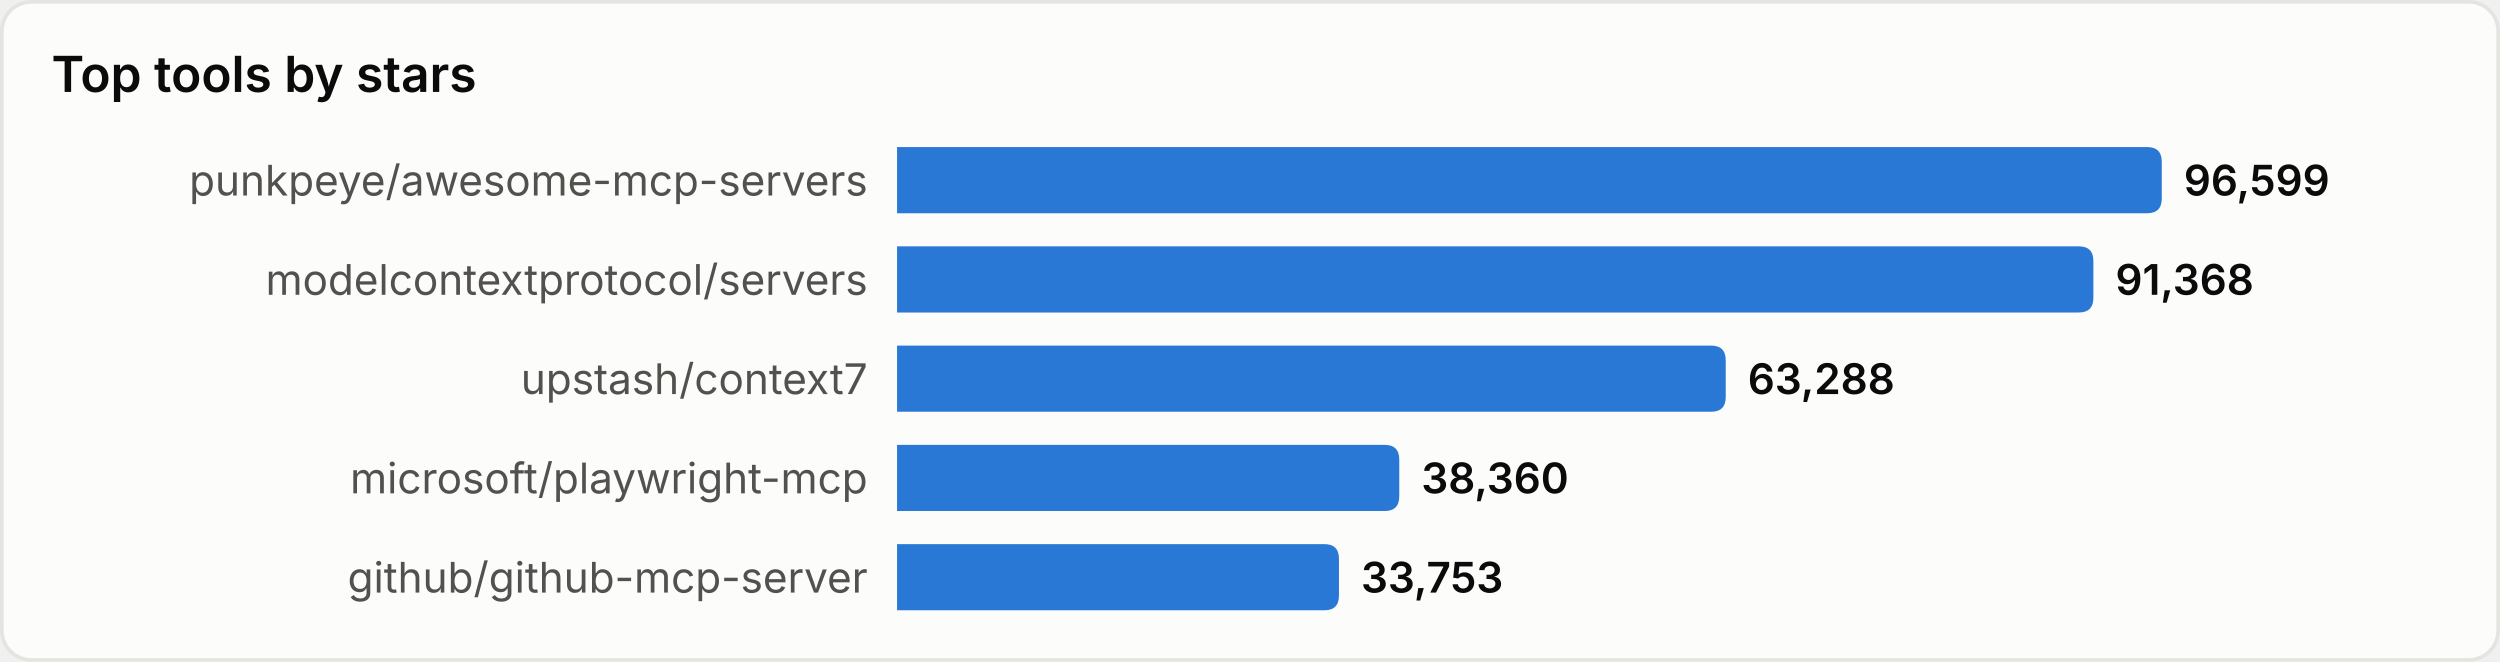
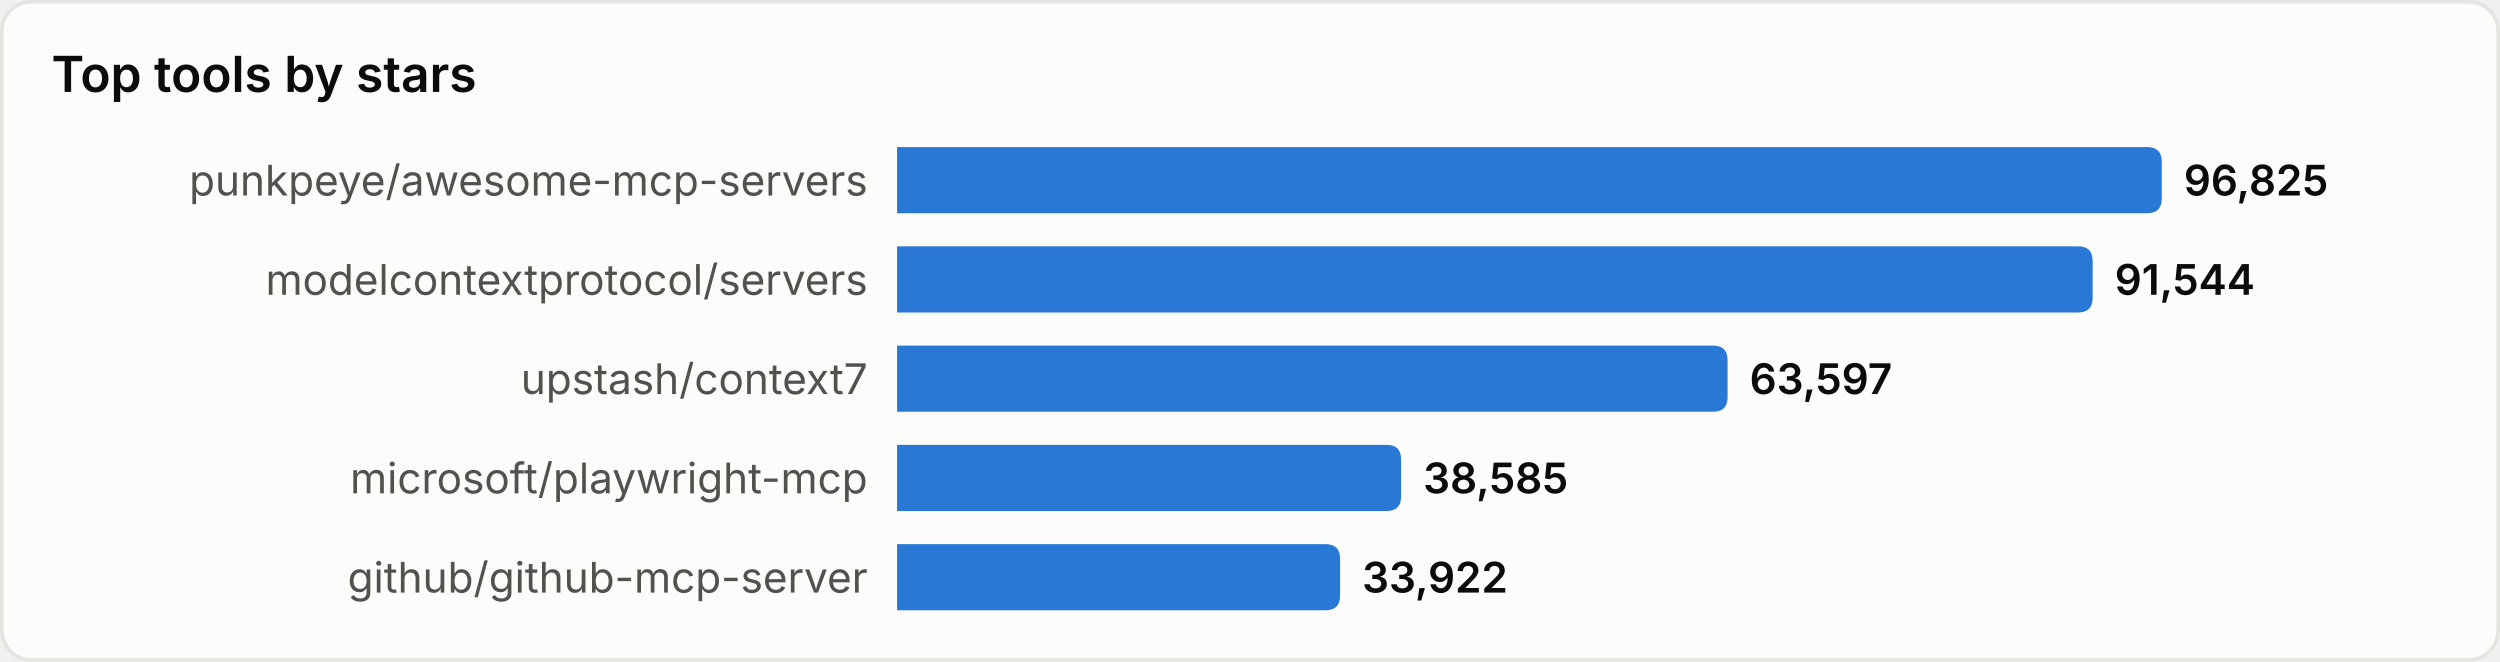
<svg xmlns="http://www.w3.org/2000/svg" width="680" height="180" viewBox="0 0 680 180" role="img" aria-label="Top tools by stars">
  <style>
text{font-family:system-ui,-apple-system,'Segoe UI',sans-serif}
.srf{fill:#fcfcfb;stroke:#e4e4e0}.ttl{fill:#0b0b0b;font-size:13.5px;font-weight:600}
.lbl{fill:#52514e;font-size:11.5px}.val{fill:#0b0b0b;font-size:11.5px;font-weight:600}
.bar{fill:#2a78d6}
@media(prefers-color-scheme:dark){
.srf{fill:#1a1a19;stroke:#33332f}.ttl{fill:#ffffff}
.lbl{fill:#c3c2b7}.val{fill:#ffffff}.bar{fill:#3987e5}
}
</style>
  <rect x="0.5" y="0.5" width="679" height="179" rx="8" class="srf" />
  <text x="14" y="25" class="ttl">Top tools by stars</text>
  <text x="236" y="49.0" class="lbl" text-anchor="end" dominant-baseline="central">punkpeye/awesome-mcp-servers</text>
  <path d="M244,40 h340.0 q4,0 4,4 v10 q0,4 -4,4 h-340.0 z" class="bar" />
-   <text x="594.0" y="49.0" class="val" dominant-baseline="central">96,599</text>
+   <text x="594.0" y="49.0" class="val" dominant-baseline="central">96,825</text>
  <text x="236" y="76.0" class="lbl" text-anchor="end" dominant-baseline="central">modelcontextprotocol/servers</text>
-   <path d="M244,67 h321.4 q4,0 4,4 v10 q0,4 -4,4 h-321.4 z" class="bar" />
-   <text x="575.4" y="76.0" class="val" dominant-baseline="central">91,368</text>
+   <path d="M244,67 h321.2 q4,0 4,4 v10 q0,4 -4,4 h-321.2 z" class="bar" />
+   <text x="575.2" y="76.0" class="val" dominant-baseline="central">91,544</text>
  <text x="236" y="103.0" class="lbl" text-anchor="end" dominant-baseline="central">upstash/context7</text>
-   <path d="M244,94 h221.4 q4,0 4,4 v10 q0,4 -4,4 h-221.4 z" class="bar" />
-   <text x="475.4" y="103.0" class="val" dominant-baseline="central">63,288</text>
+   <path d="M244,94 h221.9 q4,0 4,4 v10 q0,4 -4,4 h-221.9 z" class="bar" />
+   <text x="475.9" y="103.0" class="val" dominant-baseline="central">63,597</text>
  <text x="236" y="130.0" class="lbl" text-anchor="end" dominant-baseline="central">microsoft/playwright-mcp</text>
-   <path d="M244,121 h132.6 q4,0 4,4 v10 q0,4 -4,4 h-132.6 z" class="bar" />
-   <text x="386.6" y="130.0" class="val" dominant-baseline="central">38,360</text>
+   <path d="M244,121 h133.1 q4,0 4,4 v10 q0,4 -4,4 h-133.1 z" class="bar" />
+   <text x="387.1" y="130.0" class="val" dominant-baseline="central">38,585</text>
  <text x="236" y="157.0" class="lbl" text-anchor="end" dominant-baseline="central">github/github-mcp-server</text>
-   <path d="M244,148 h116.2 q4,0 4,4 v10 q0,4 -4,4 h-116.2 z" class="bar" />
-   <text x="370.2" y="157.0" class="val" dominant-baseline="central">33,753</text>
+   <path d="M244,148 h116.5 q4,0 4,4 v10 q0,4 -4,4 h-116.5 z" class="bar" />
+   <text x="370.5" y="157.0" class="val" dominant-baseline="central">33,922</text>
</svg>
